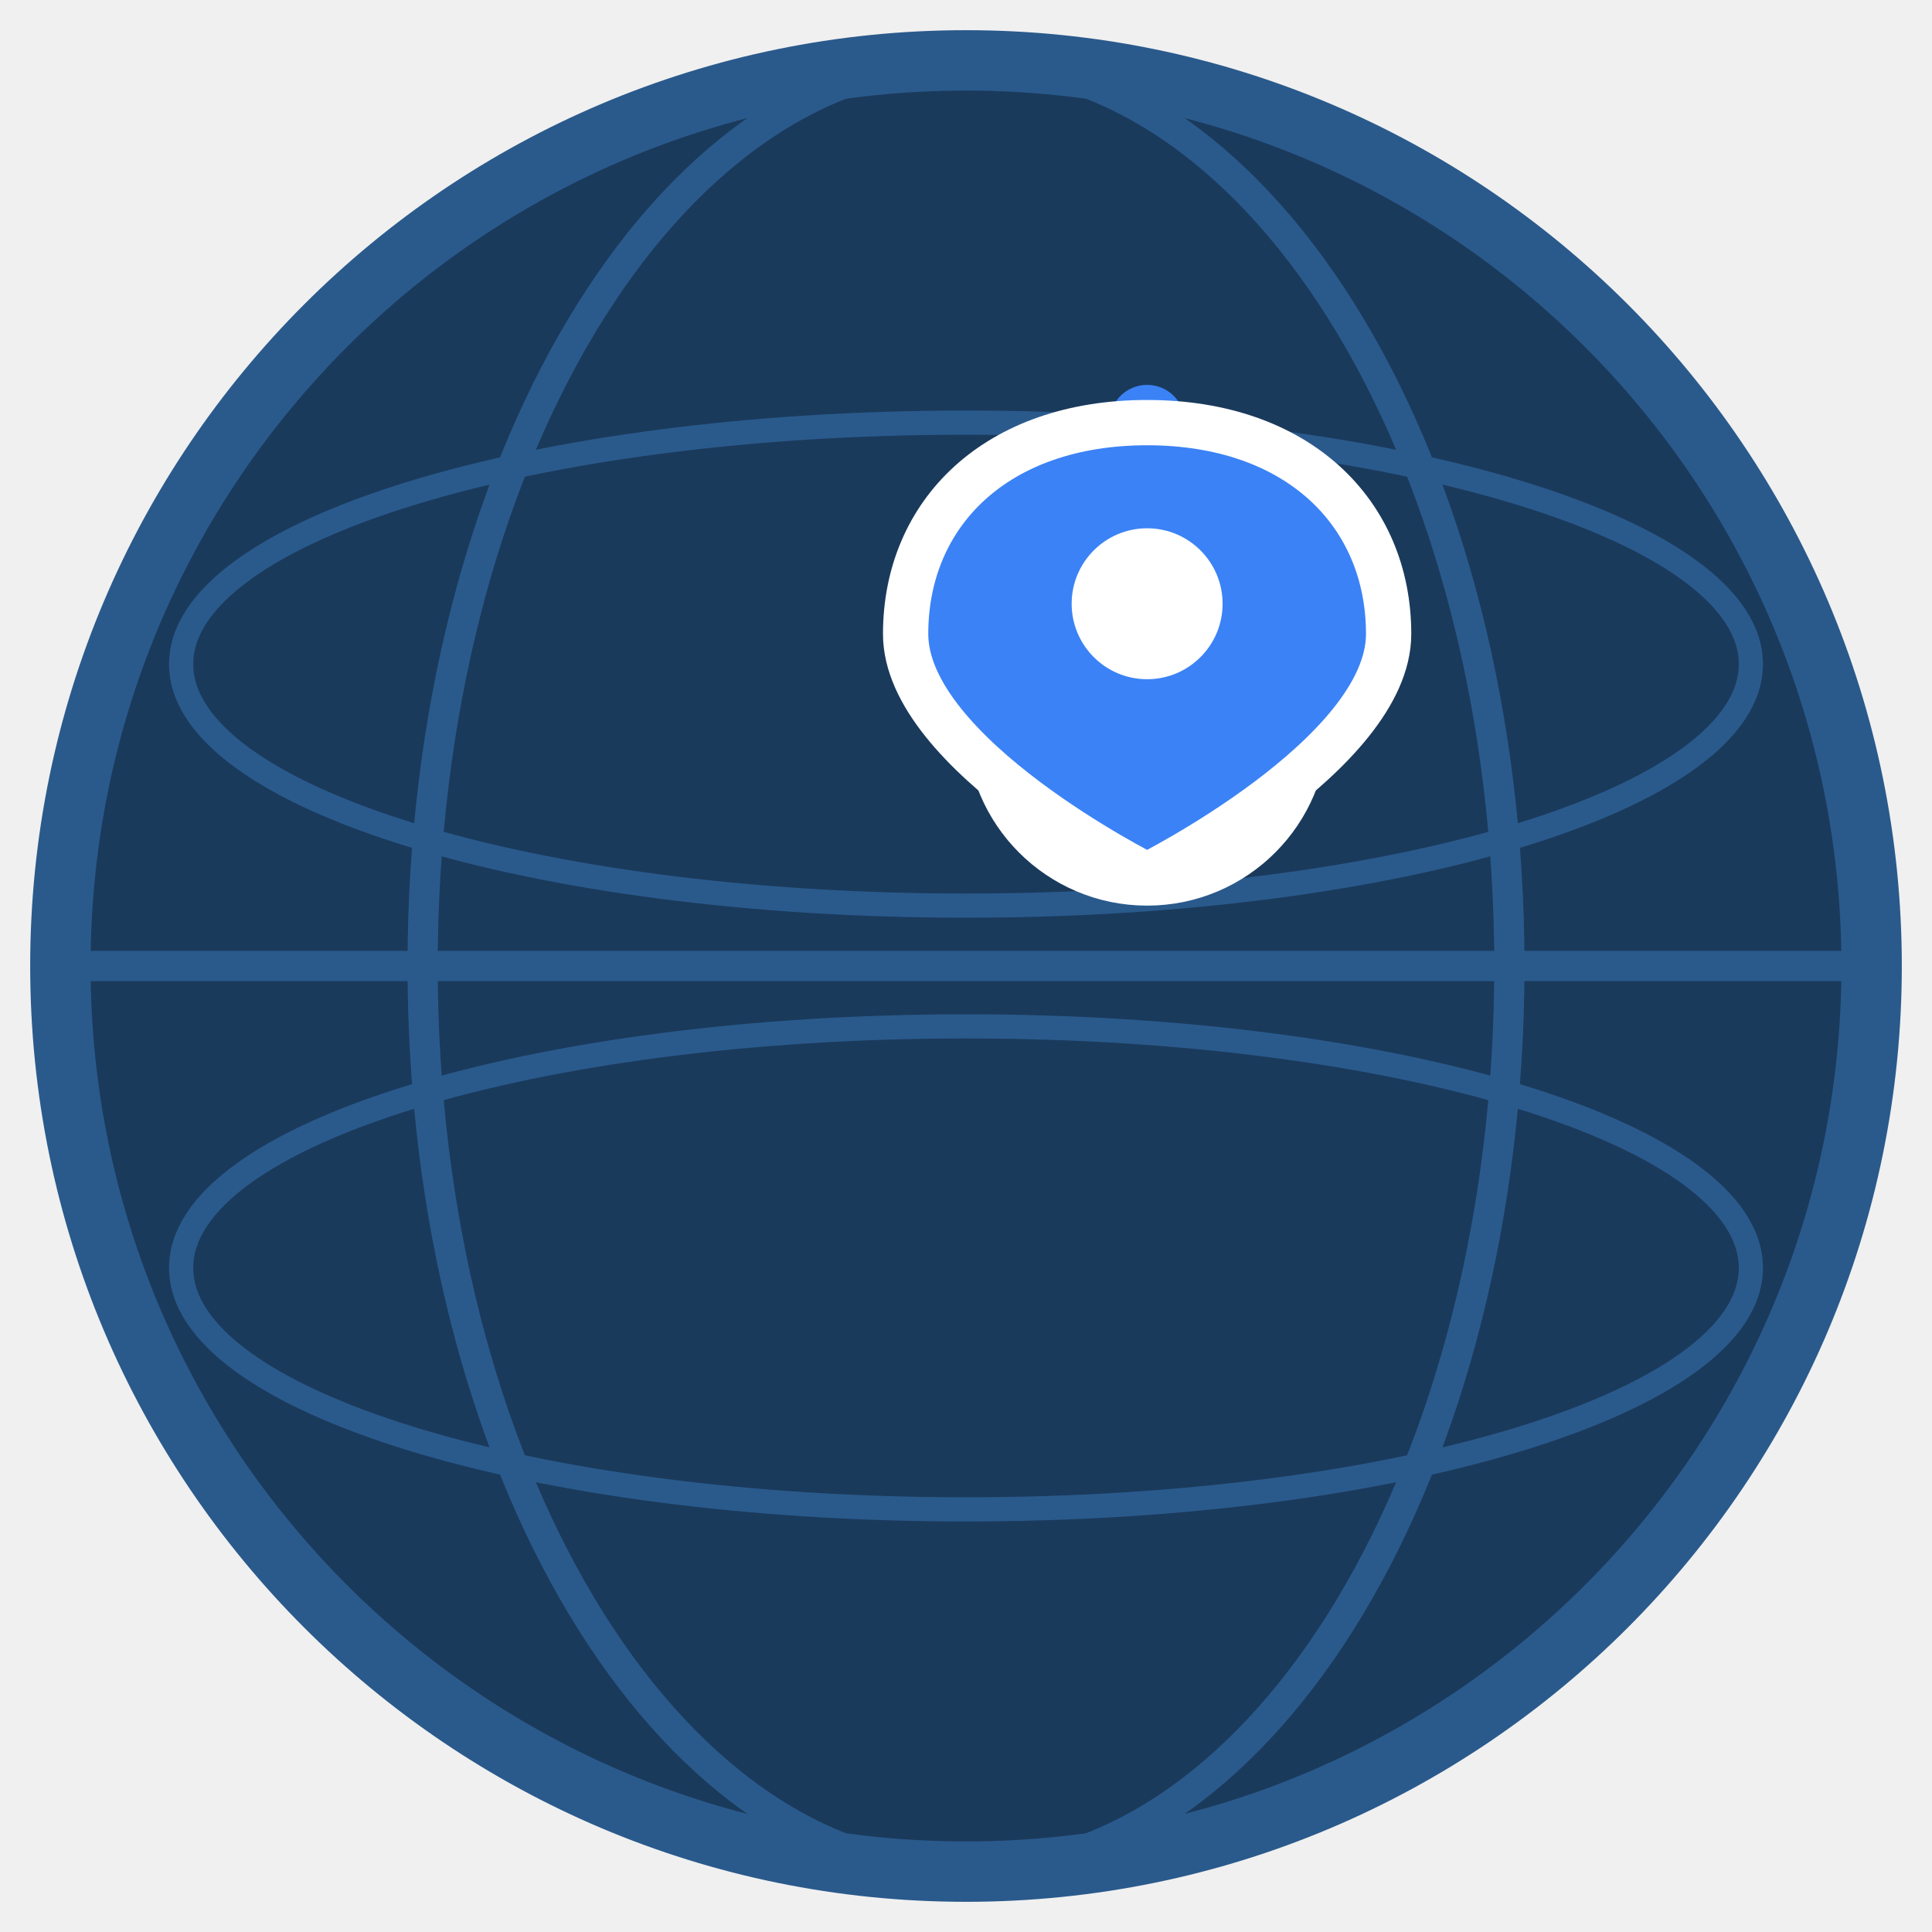
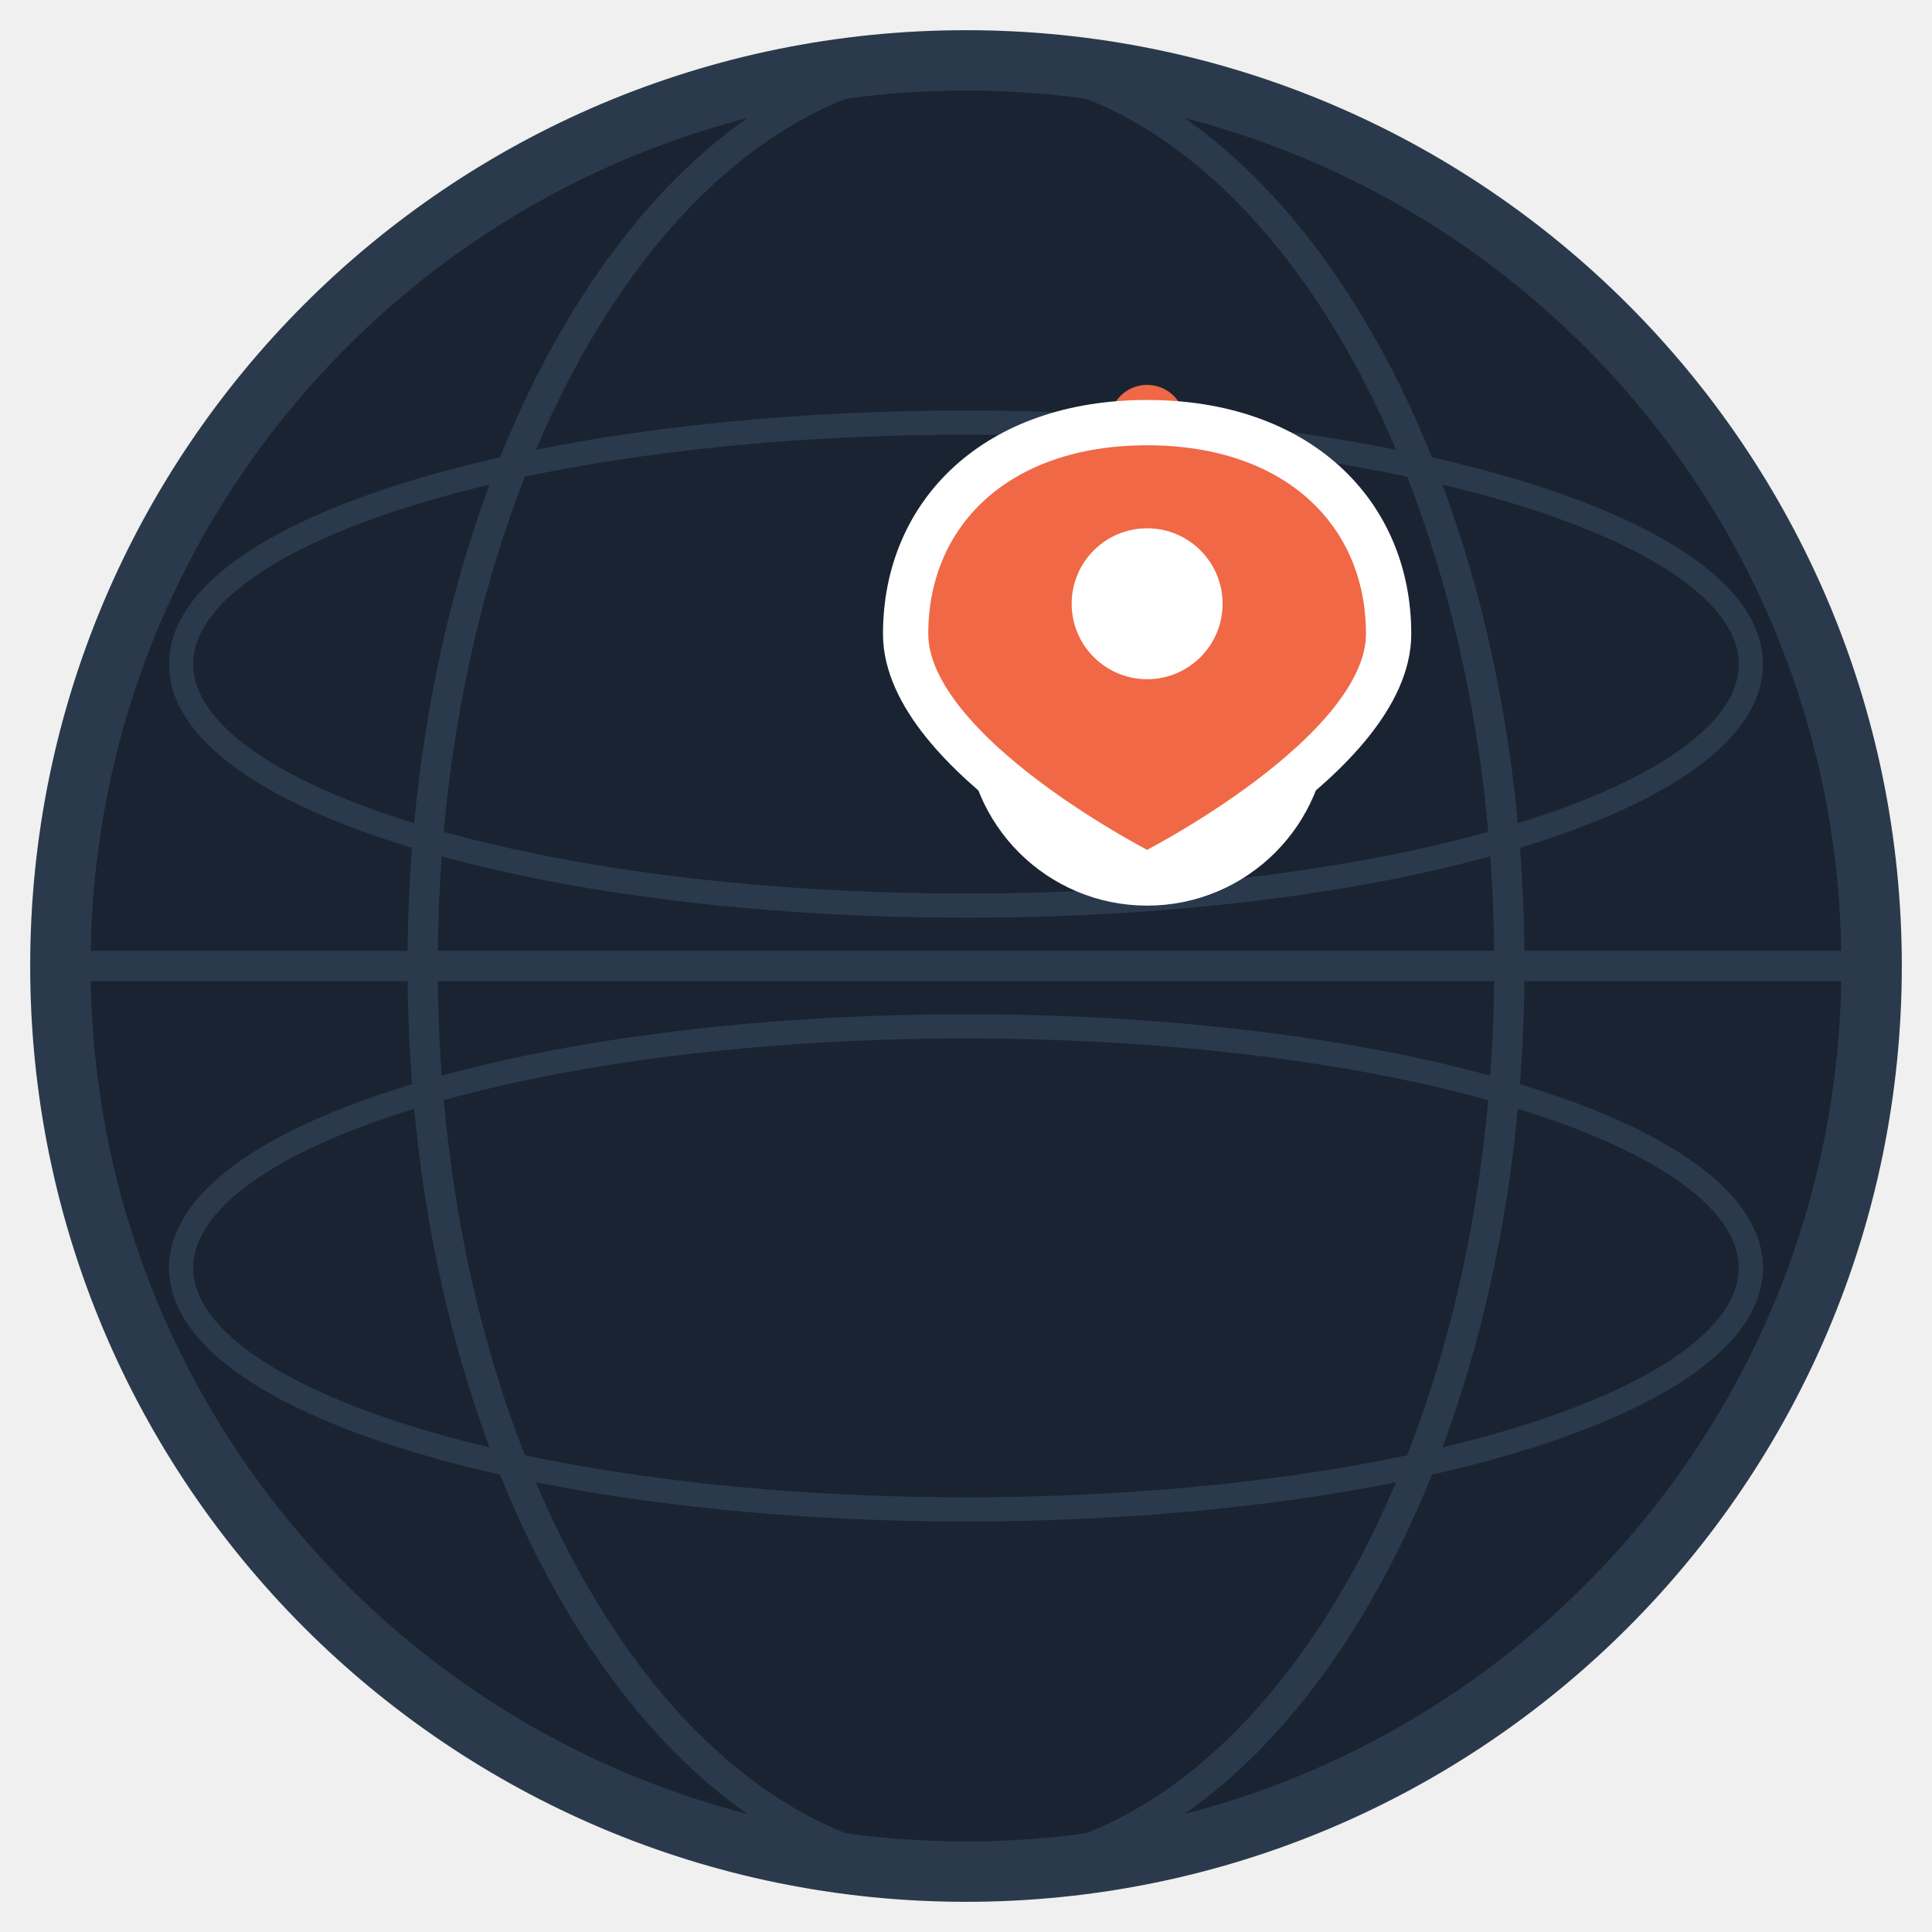
<svg xmlns="http://www.w3.org/2000/svg" viewBox="0 0 64 64">
-   <circle cx="32" cy="32" r="30" fill="#1a3a5c" stroke="#2a5a8c" stroke-width="2" />
-   <ellipse cx="32" cy="32" rx="18" ry="30" fill="none" stroke="#2a5a8c" stroke-width="1" />
-   <line x1="2" y1="32" x2="62" y2="32" stroke="#2a5a8c" stroke-width="1" />
-   <ellipse cx="32" cy="22" rx="26" ry="8" fill="none" stroke="#2a5a8c" stroke-width="0.8" />
-   <ellipse cx="32" cy="42" rx="26" ry="8" fill="none" stroke="#2a5a8c" stroke-width="0.8" />
-   <circle cx="38" cy="24" r="5" fill="#3b82f6" stroke="#fff" stroke-width="2" />
-   <path d="M38 14 C38 14 38 24 38 24" fill="none" stroke="#3b82f6" stroke-width="2.5" stroke-linecap="round" />
-   <path d="M38 14 C33 14 30 17 30 21 C30 25 38 29 38 29 C38 29 46 25 46 21 C46 17 43 14 38 14Z" fill="#3b82f6" stroke="#fff" stroke-width="1.5" />
+   <circle cx="32" cy="32" r="30" fill="#1a2332" stroke="#2a3a4c" stroke-width="2" />
+   <ellipse cx="32" cy="32" rx="18" ry="30" fill="none" stroke="#2a3a4c" stroke-width="1" />
+   <line x1="2" y1="32" x2="62" y2="32" stroke="#2a3a4c" stroke-width="1" />
+   <ellipse cx="32" cy="22" rx="26" ry="8" fill="none" stroke="#2a3a4c" stroke-width="0.8" />
+   <ellipse cx="32" cy="42" rx="26" ry="8" fill="none" stroke="#2a3a4c" stroke-width="0.8" />
+   <circle cx="38" cy="24" r="5" fill="#f06845" stroke="#fff" stroke-width="2" />
+   <path d="M38 14 C38 14 38 24 38 24" fill="none" stroke="#f06845" stroke-width="2.5" stroke-linecap="round" />
+   <path d="M38 14 C33 14 30 17 30 21 C30 25 38 29 38 29 C38 29 46 25 46 21 C46 17 43 14 38 14Z" fill="#f06845" stroke="#fff" stroke-width="1.5" />
  <circle cx="38" cy="20" r="2.5" fill="#fff" />
</svg>
